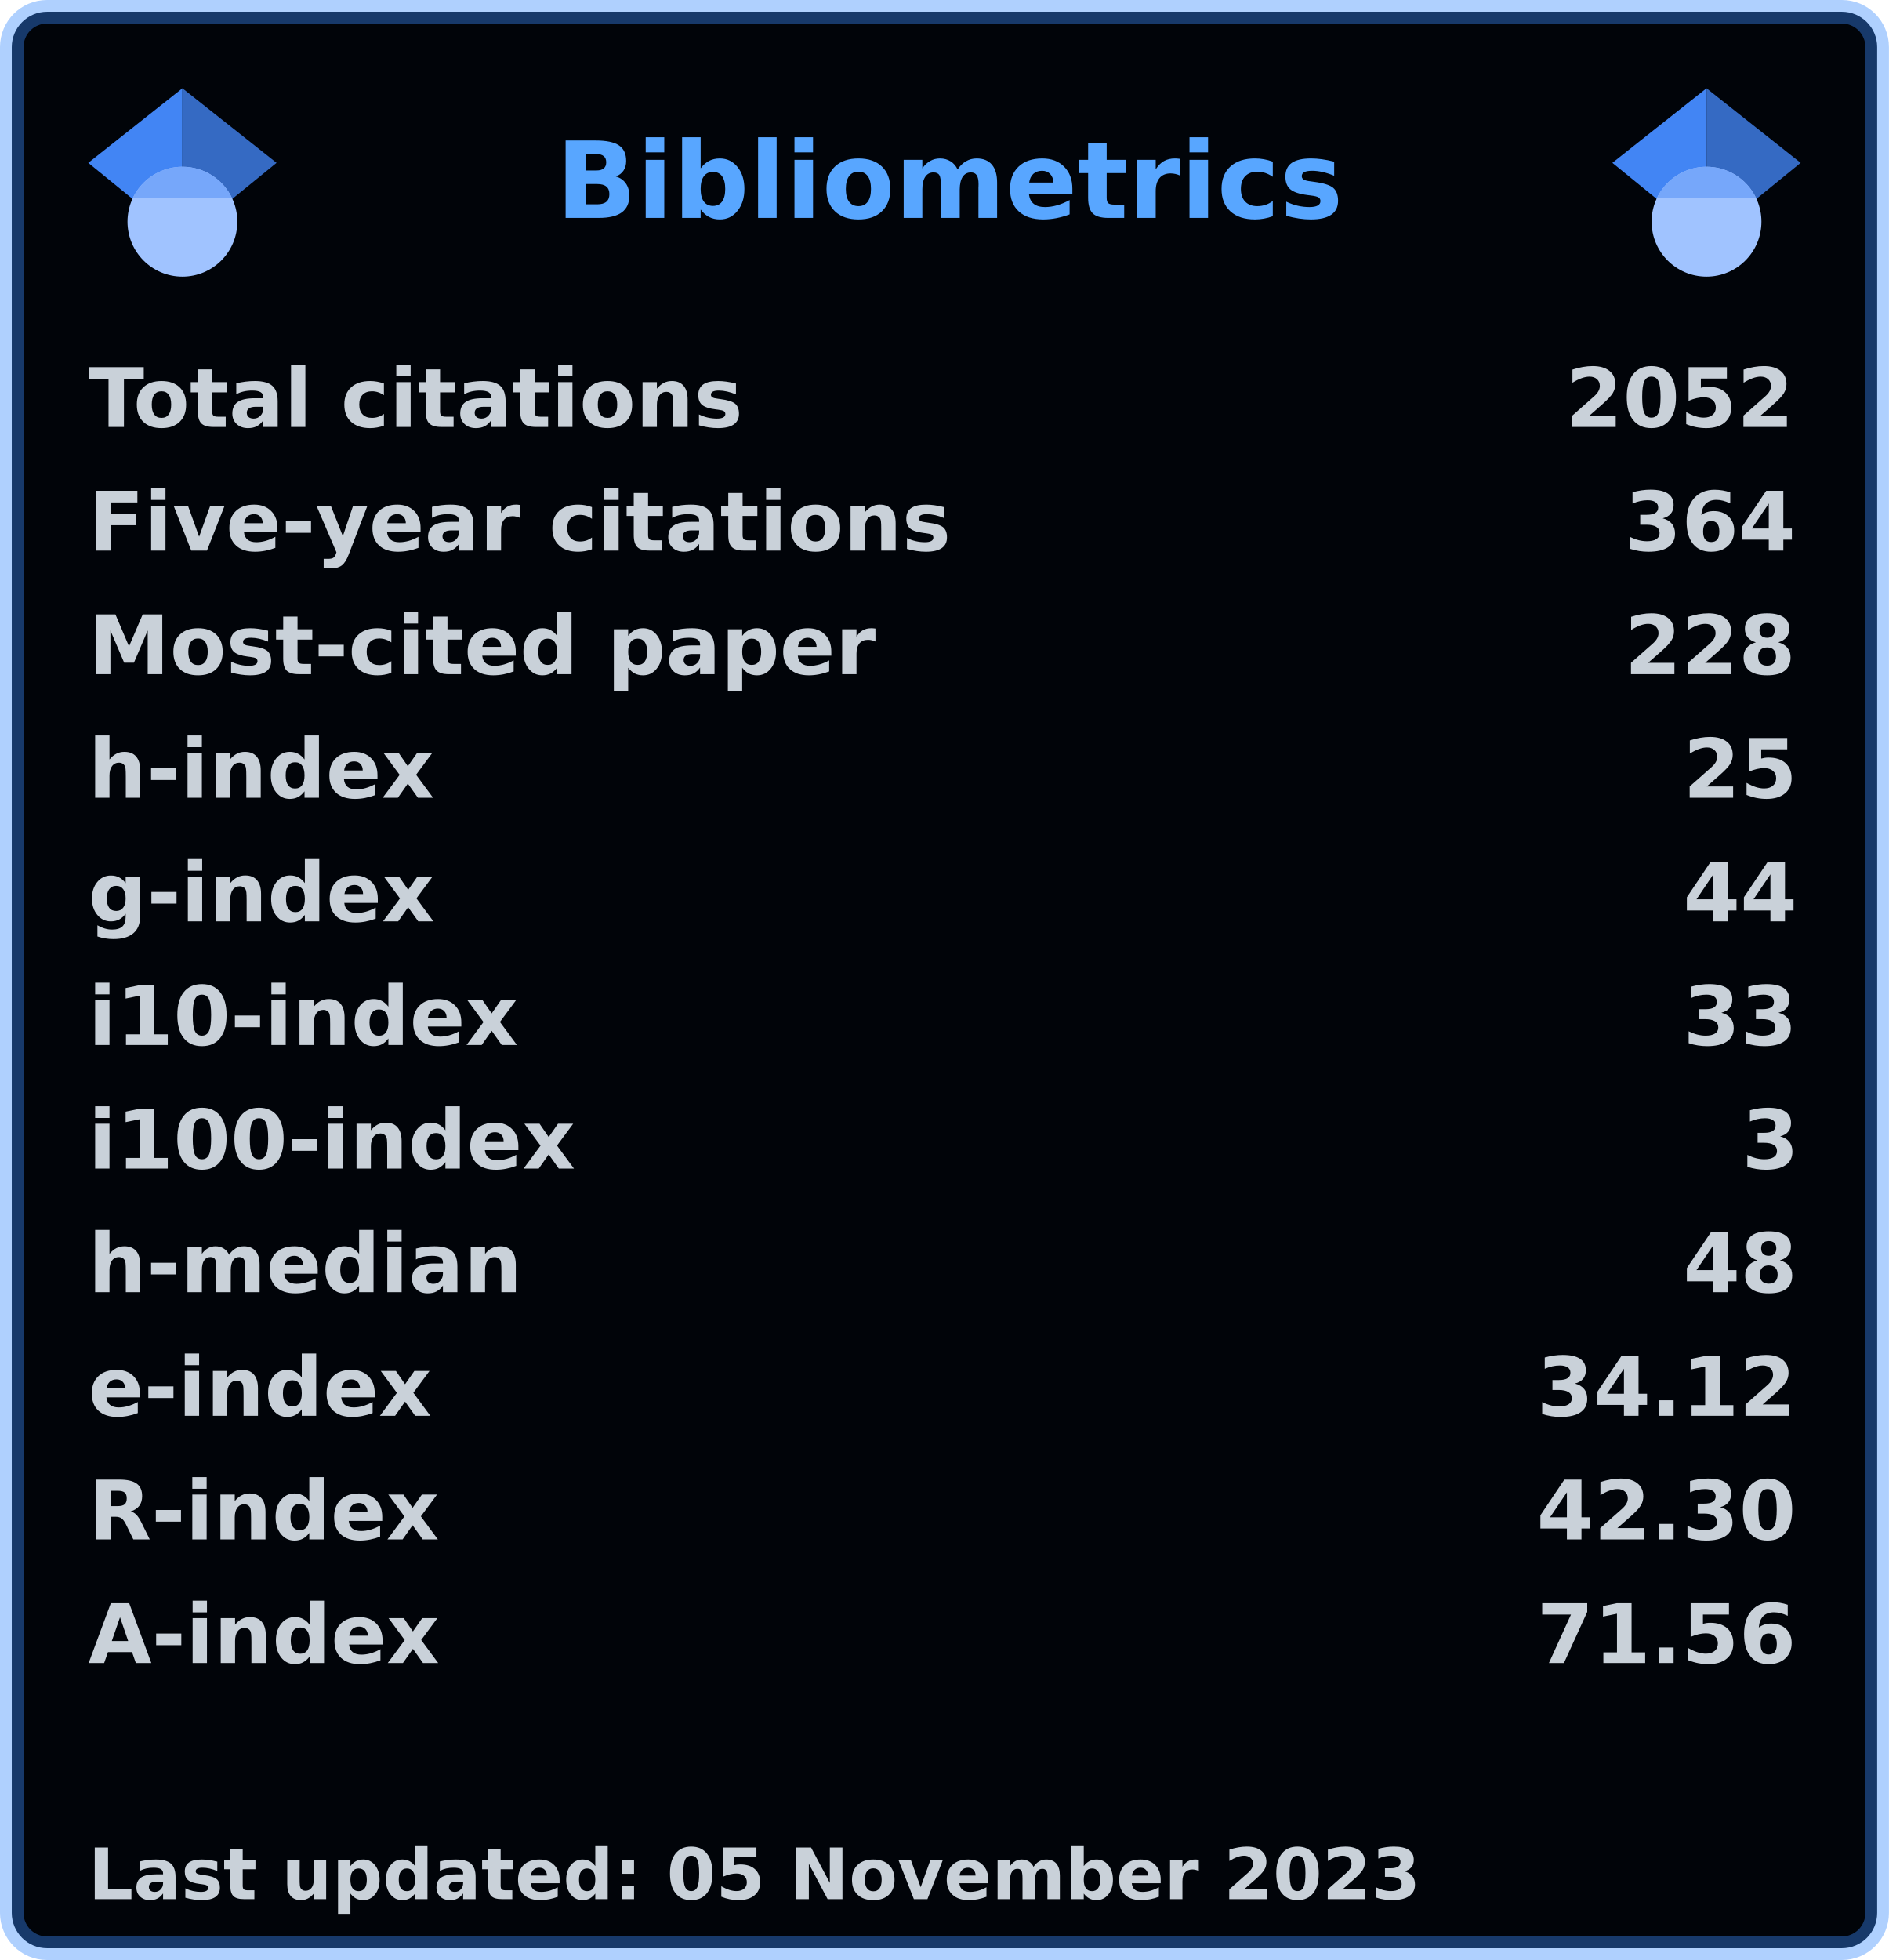
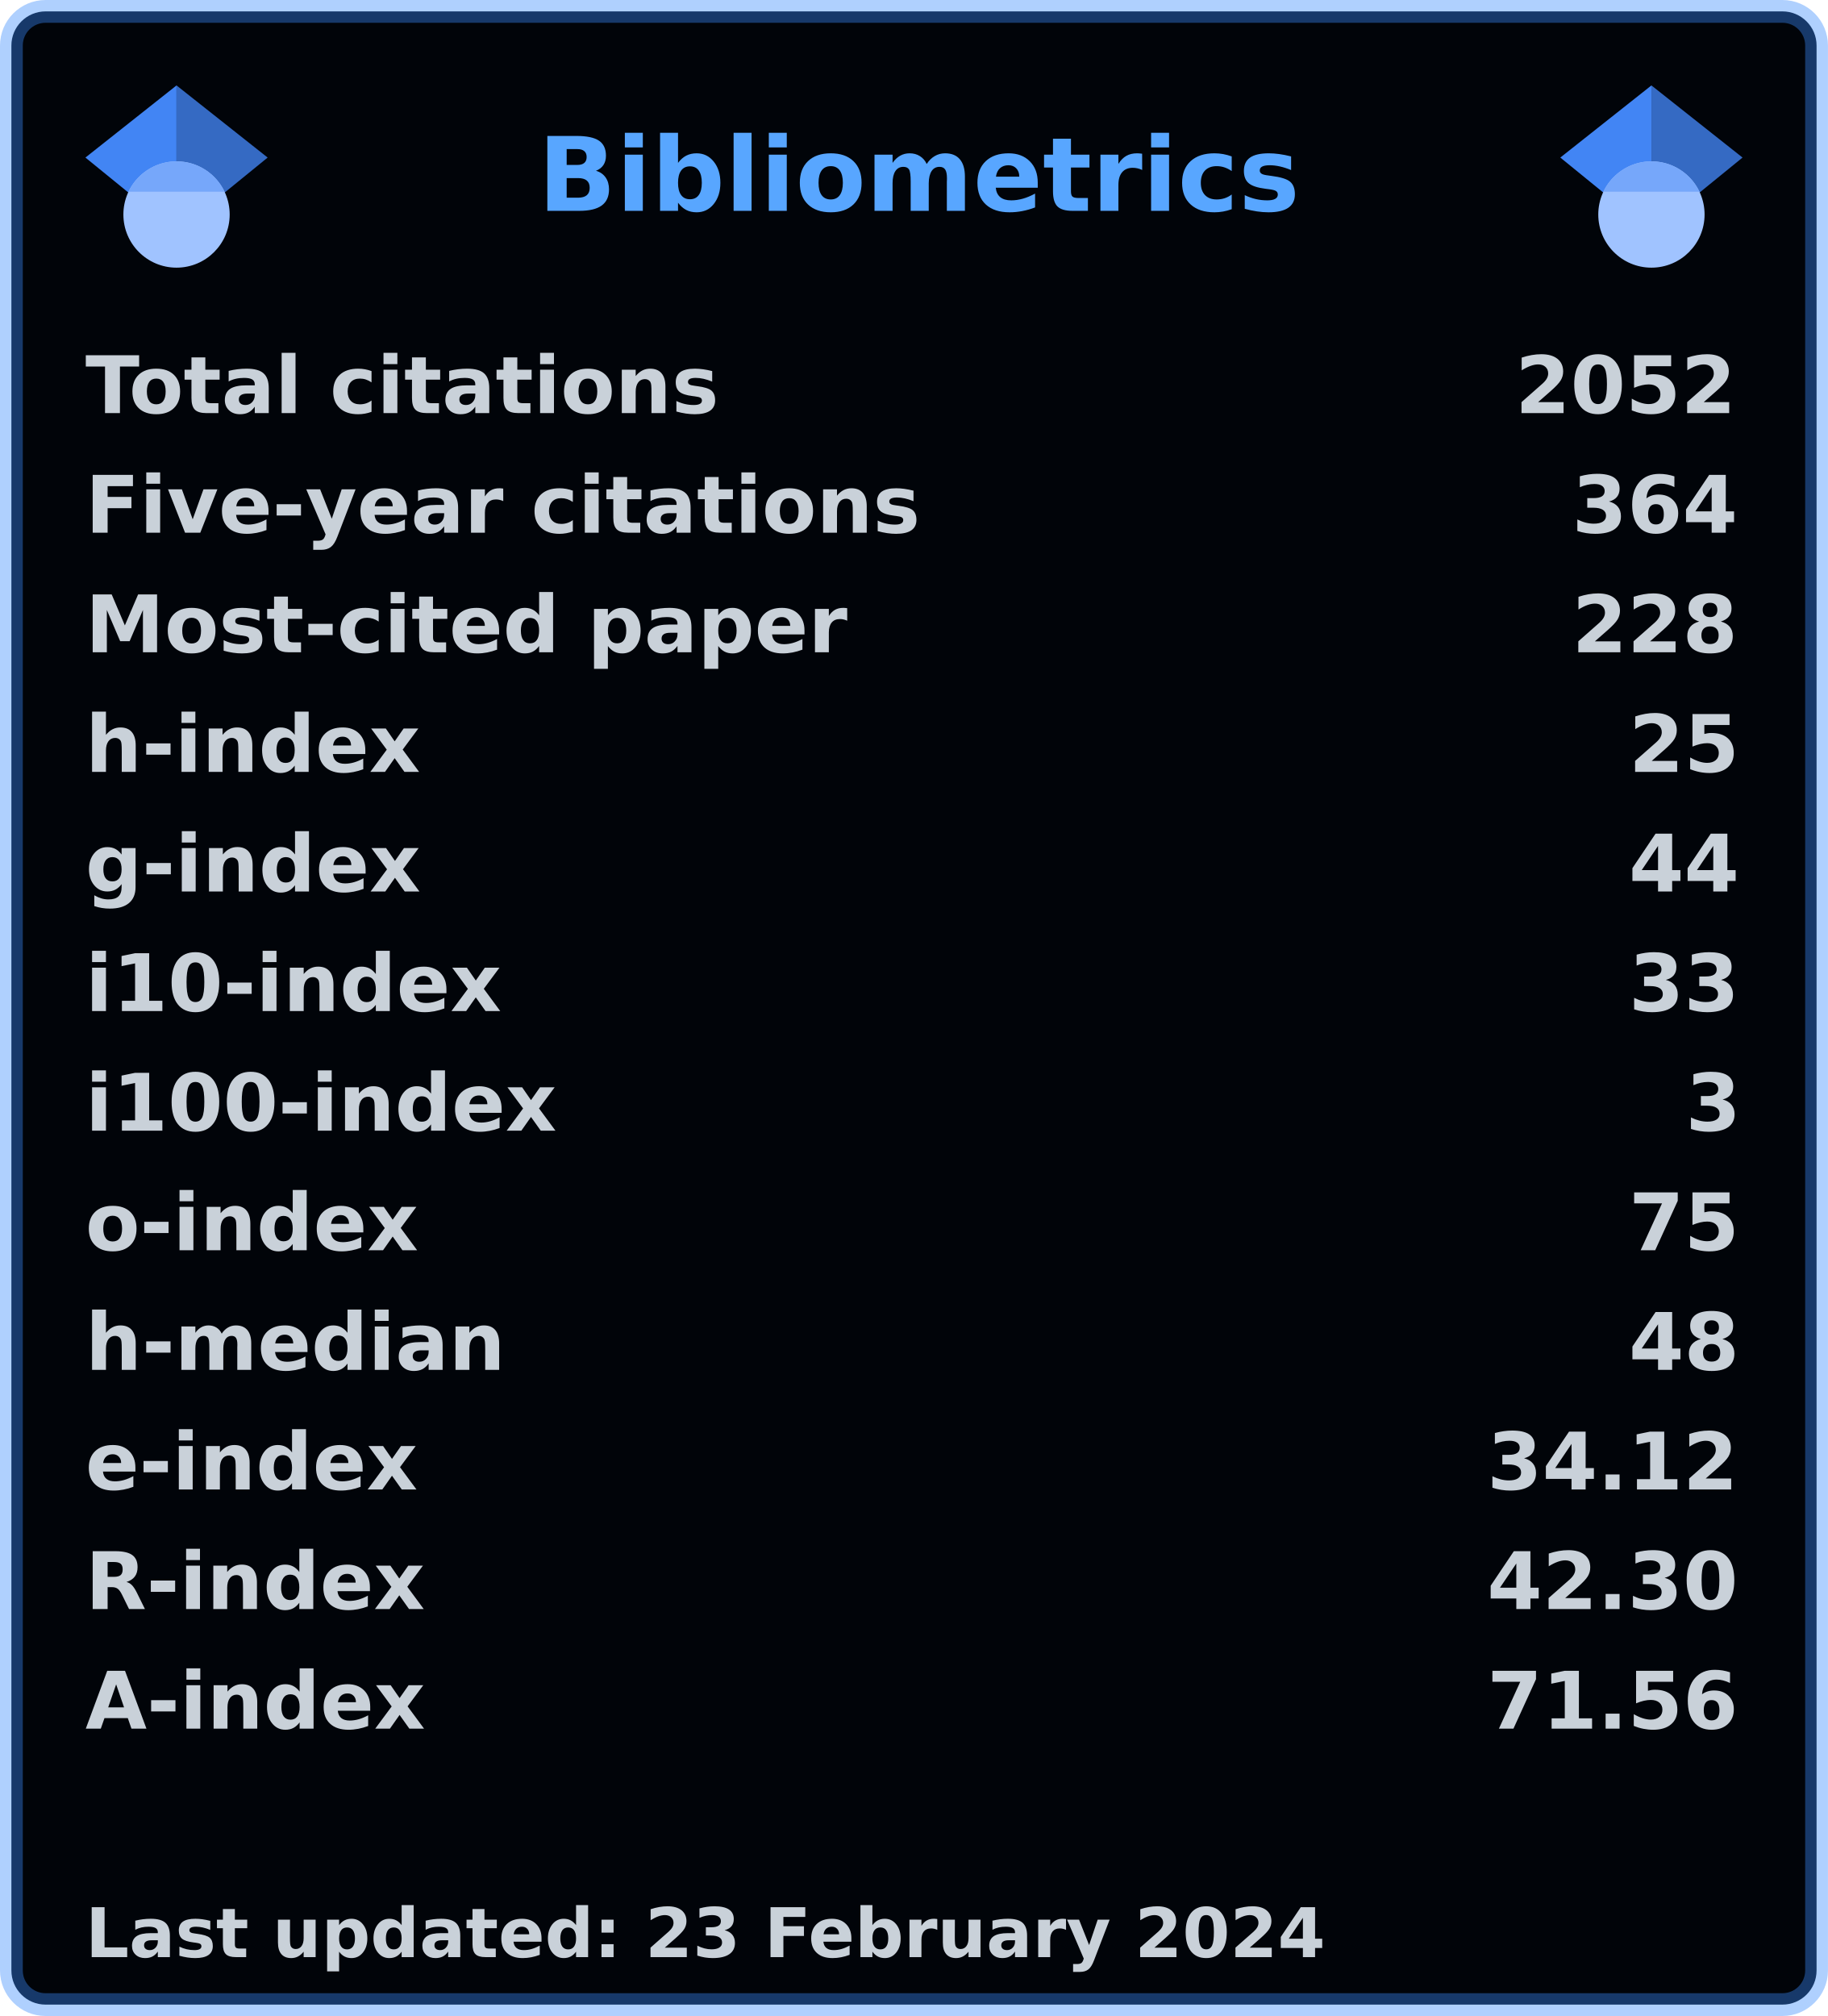
- <svg xmlns="http://www.w3.org/2000/svg" width="321" height="333" viewBox="0 0 321 333" lang="en" xml:lang="en">
-   <rect x="2" y="2" stroke-width="4" rx="6" width="317" height="329" stroke="rgba(56,139,253,0.4)" fill="#010409" />
+ <svg xmlns="http://www.w3.org/2000/svg" width="321" height="354" viewBox="0 0 321 354" lang="en" xml:lang="en">
+   <rect x="2" y="2" stroke-width="4" rx="6" width="317" height="350" stroke="rgba(56,139,253,0.4)" fill="#010409" />
  <g font-weight="600" font-size="110pt" font-family="Verdana,Geneva,DejaVu Sans,sans-serif" text-rendering="geometricPrecision">
    <text x="768" y="301" lengthAdjust="spacingAndGlyphs" textLength="1074" transform="scale(0.123)" fill="#58a6ff">Bibliometrics</text>
    <g fill="#c9d1d9">
      <g transform="translate(15, 60)">
        <g transform="scale(0.095)">
          <text lengthAdjust="spacingAndGlyphs" textLength="1170" x="0" y="132">Total citations</text>
          <text lengthAdjust="spacingAndGlyphs" textLength="420" x="2643" y="132">2052</text>
        </g>
      </g>
      <g transform="translate(15, 81)">
        <g transform="scale(0.095)">
          <text lengthAdjust="spacingAndGlyphs" textLength="1524" x="0" y="132">Five-year citations</text>
          <text lengthAdjust="spacingAndGlyphs" textLength="315" x="2748" y="132">364</text>
        </g>
      </g>
      <g transform="translate(15, 102)">
        <g transform="scale(0.095)">
          <text lengthAdjust="spacingAndGlyphs" textLength="1395" x="0" y="132">Most-cited paper</text>
          <text lengthAdjust="spacingAndGlyphs" textLength="315" x="2748" y="132">228</text>
        </g>
      </g>
      <g transform="translate(15, 123)">
        <g transform="scale(0.095)">
          <text lengthAdjust="spacingAndGlyphs" textLength="621" x="0" y="132">h-index</text>
          <text lengthAdjust="spacingAndGlyphs" textLength="210" x="2853" y="132">25</text>
        </g>
      </g>
      <g transform="translate(15, 144)">
        <g transform="scale(0.095)">
          <text lengthAdjust="spacingAndGlyphs" textLength="621" x="0" y="132">g-index</text>
          <text lengthAdjust="spacingAndGlyphs" textLength="210" x="2853" y="132">44</text>
        </g>
      </g>
      <g transform="translate(15, 165)">
        <g transform="scale(0.095)">
          <text lengthAdjust="spacingAndGlyphs" textLength="772" x="0" y="132">i10-index</text>
          <text lengthAdjust="spacingAndGlyphs" textLength="210" x="2853" y="132">33</text>
        </g>
      </g>
      <g transform="translate(15, 186)">
        <g transform="scale(0.095)">
          <text lengthAdjust="spacingAndGlyphs" textLength="878" x="0" y="132">i100-index</text>
          <text lengthAdjust="spacingAndGlyphs" textLength="105" x="2958" y="132">3</text>
        </g>
      </g>
      <g transform="translate(15, 207)">
        <g transform="scale(0.095)">
+           <text lengthAdjust="spacingAndGlyphs" textLength="618" x="0" y="132">o-index</text>
+           <text lengthAdjust="spacingAndGlyphs" textLength="210" x="2853" y="132">75</text>
+         </g>
+       </g>
+       <g transform="translate(15, 228)">
+         <g transform="scale(0.095)">
          <text lengthAdjust="spacingAndGlyphs" textLength="784" x="0" y="132">h-median</text>
          <text lengthAdjust="spacingAndGlyphs" textLength="210" x="2853" y="132">48</text>
        </g>
      </g>
-       <g transform="translate(15, 228)">
+       <g transform="translate(15, 249)">
        <g transform="scale(0.095)">
          <text lengthAdjust="spacingAndGlyphs" textLength="618" x="0" y="132">e-index</text>
          <text lengthAdjust="spacingAndGlyphs" textLength="472" x="2591" y="132">34.12</text>
        </g>
      </g>
-       <g transform="translate(15, 249)">
+       <g transform="translate(15, 270)">
        <g transform="scale(0.095)">
          <text lengthAdjust="spacingAndGlyphs" textLength="630" x="0" y="132">R-index</text>
          <text lengthAdjust="spacingAndGlyphs" textLength="472" x="2591" y="132">42.30</text>
        </g>
      </g>
-       <g transform="translate(15, 270)">
+       <g transform="translate(15, 291)">
        <g transform="scale(0.095)">
          <text lengthAdjust="spacingAndGlyphs" textLength="628" x="0" y="132">A-index</text>
          <text lengthAdjust="spacingAndGlyphs" textLength="472" x="2591" y="132">71.56</text>
        </g>
      </g>
-       <g transform="translate(15, 312)">
+       <g transform="translate(15, 333)">
        <g transform="scale(0.082)">
-           <text lengthAdjust="spacingAndGlyphs" textLength="2776" x="0" y="130">Last updated: 05 November 2023</text>
+           <text lengthAdjust="spacingAndGlyphs" textLength="2658" x="0" y="130">Last updated: 23 February 2024</text>
        </g>
      </g>
      <svg x="15" y="15" width="32" height="32" viewBox="0 0 512 512">
        <path fill="#4285f4" d="M256 411.12L0 202.667 256 0z" />
        <path fill="#356ac3" d="M256 411.12l256-208.453L256 0z" />
        <circle fill="#a0c3ff" cx="256" cy="362.667" r="149.333" />
        <path fill="#76a7fa" d="M121.037 298.667c23.968-50.453 75.392-85.334 134.963-85.334s110.995 34.881 134.963 85.334H121.037z" />
      </svg>
      <svg x="274" y="15" width="32" height="32" viewBox="0 0 512 512">
        <path fill="#4285f4" d="M256 411.12L0 202.667 256 0z" />
        <path fill="#356ac3" d="M256 411.12l256-208.453L256 0z" />
        <circle fill="#a0c3ff" cx="256" cy="362.667" r="149.333" />
        <path fill="#76a7fa" d="M121.037 298.667c23.968-50.453 75.392-85.334 134.963-85.334s110.995 34.881 134.963 85.334H121.037z" />
      </svg>
    </g>
  </g>
</svg>
